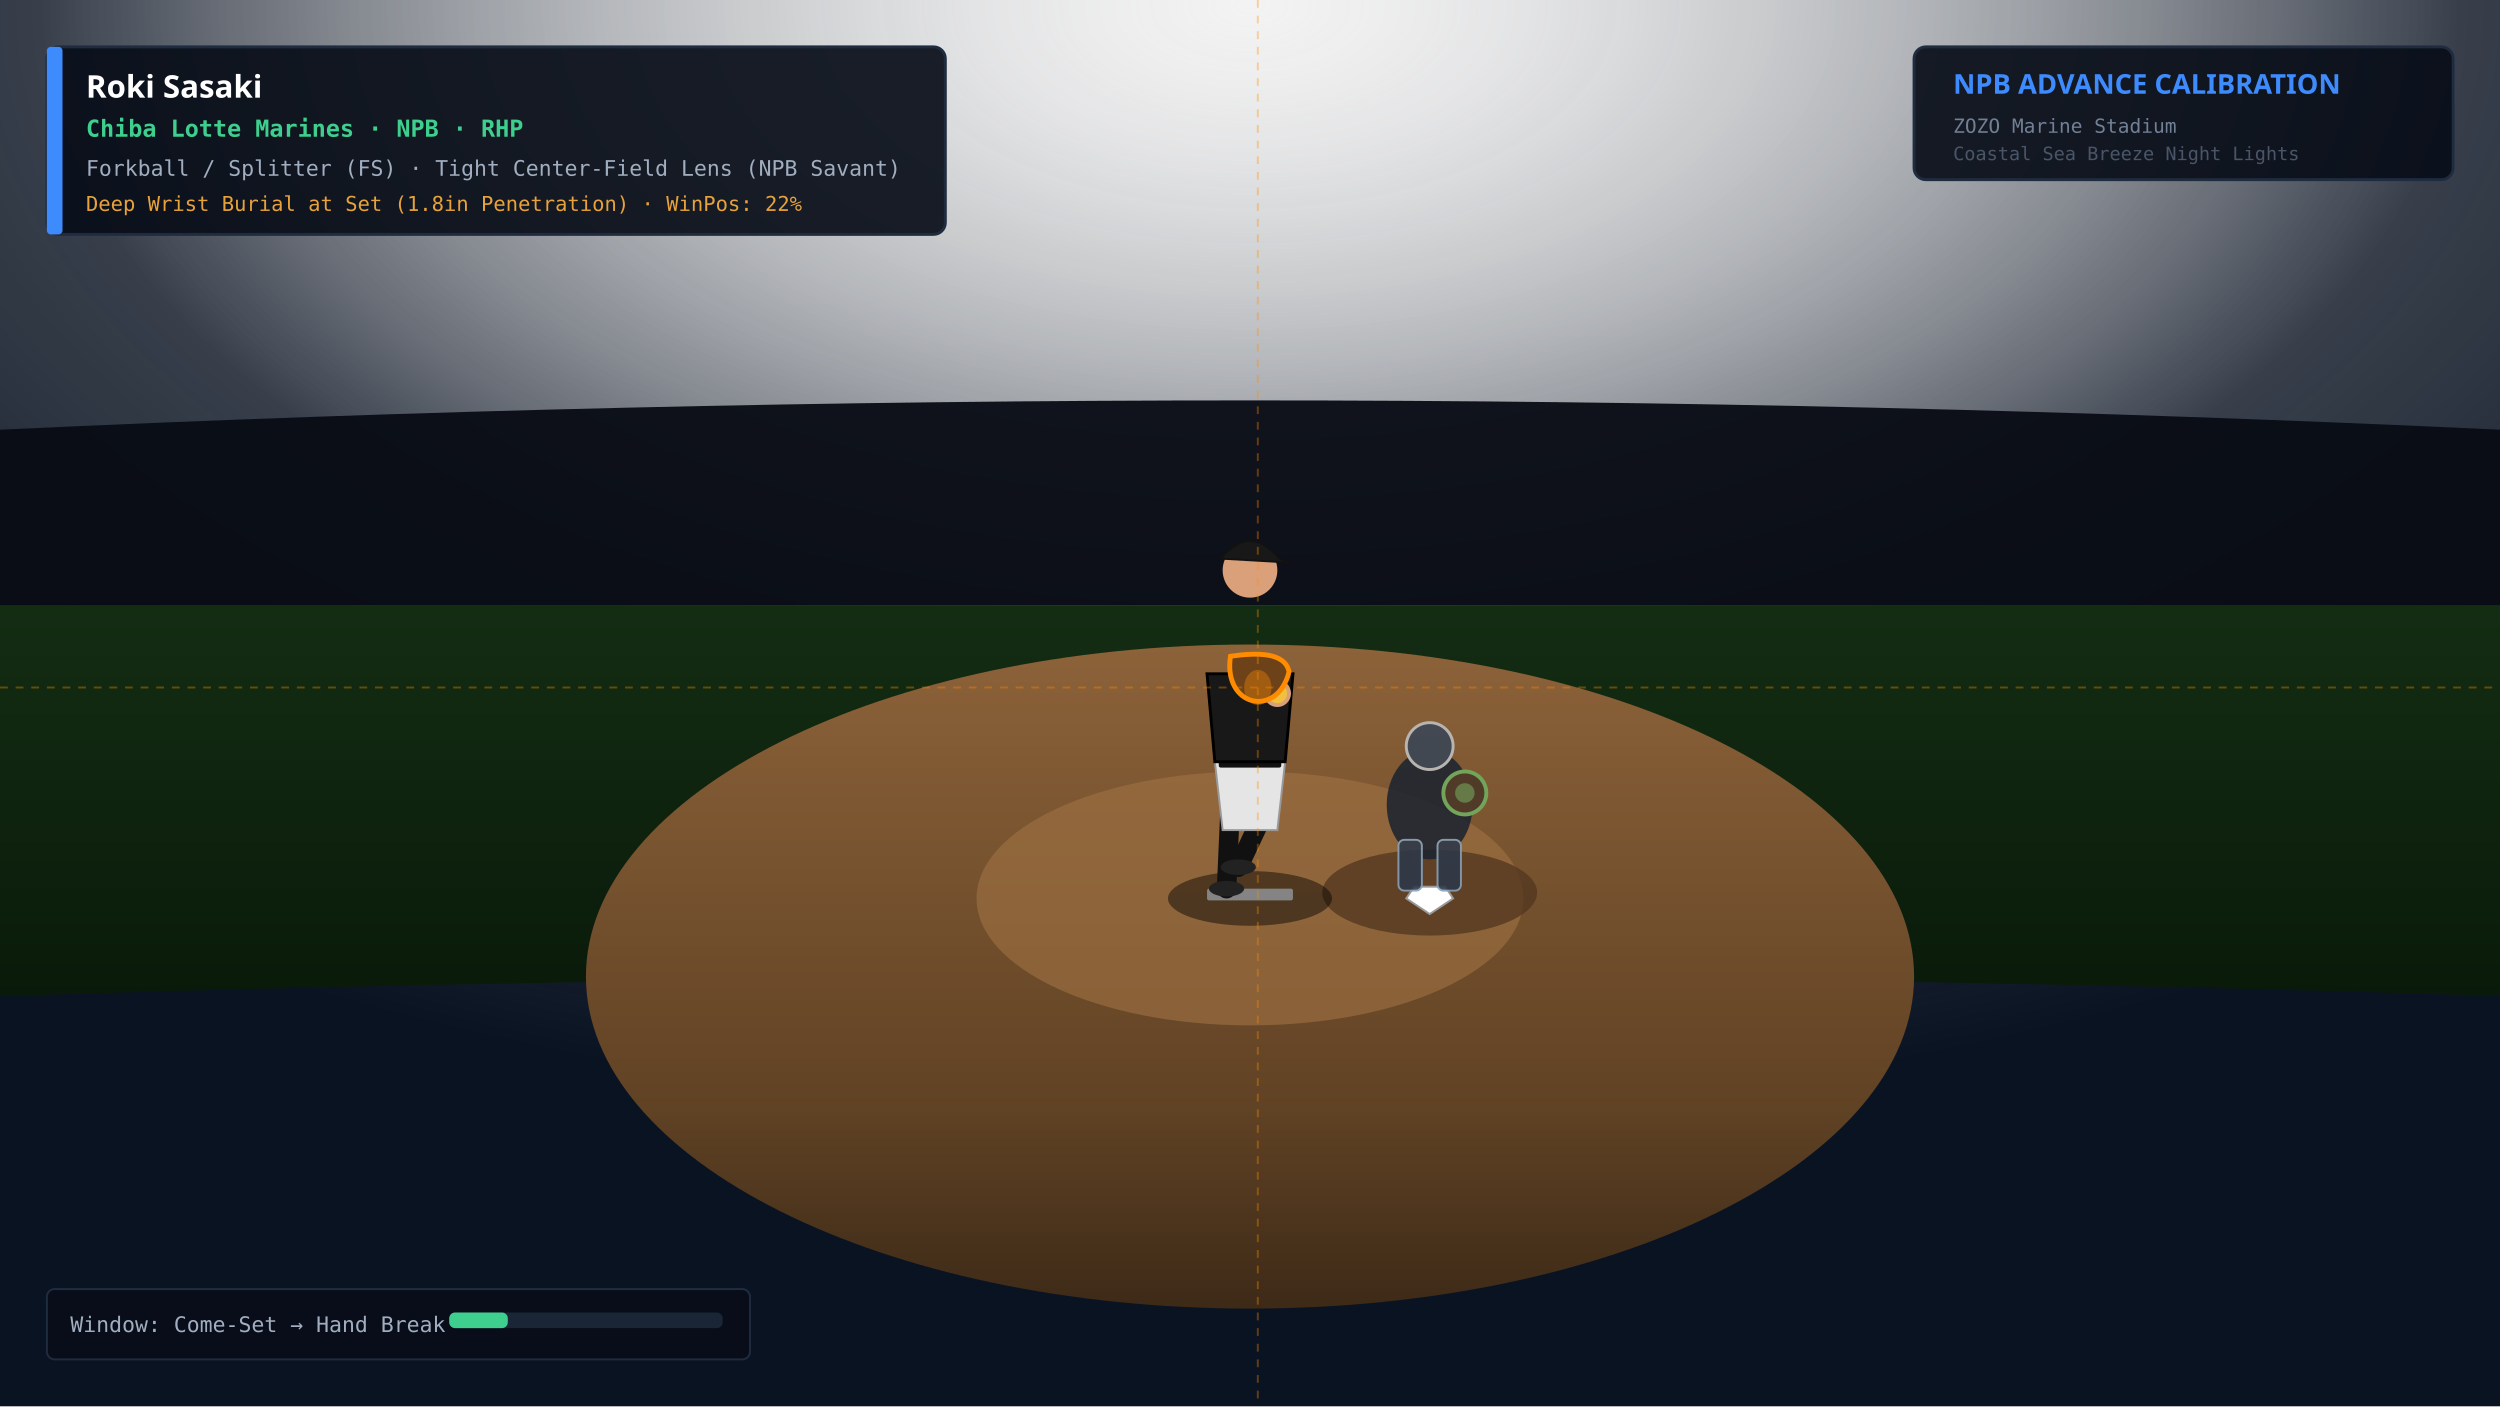
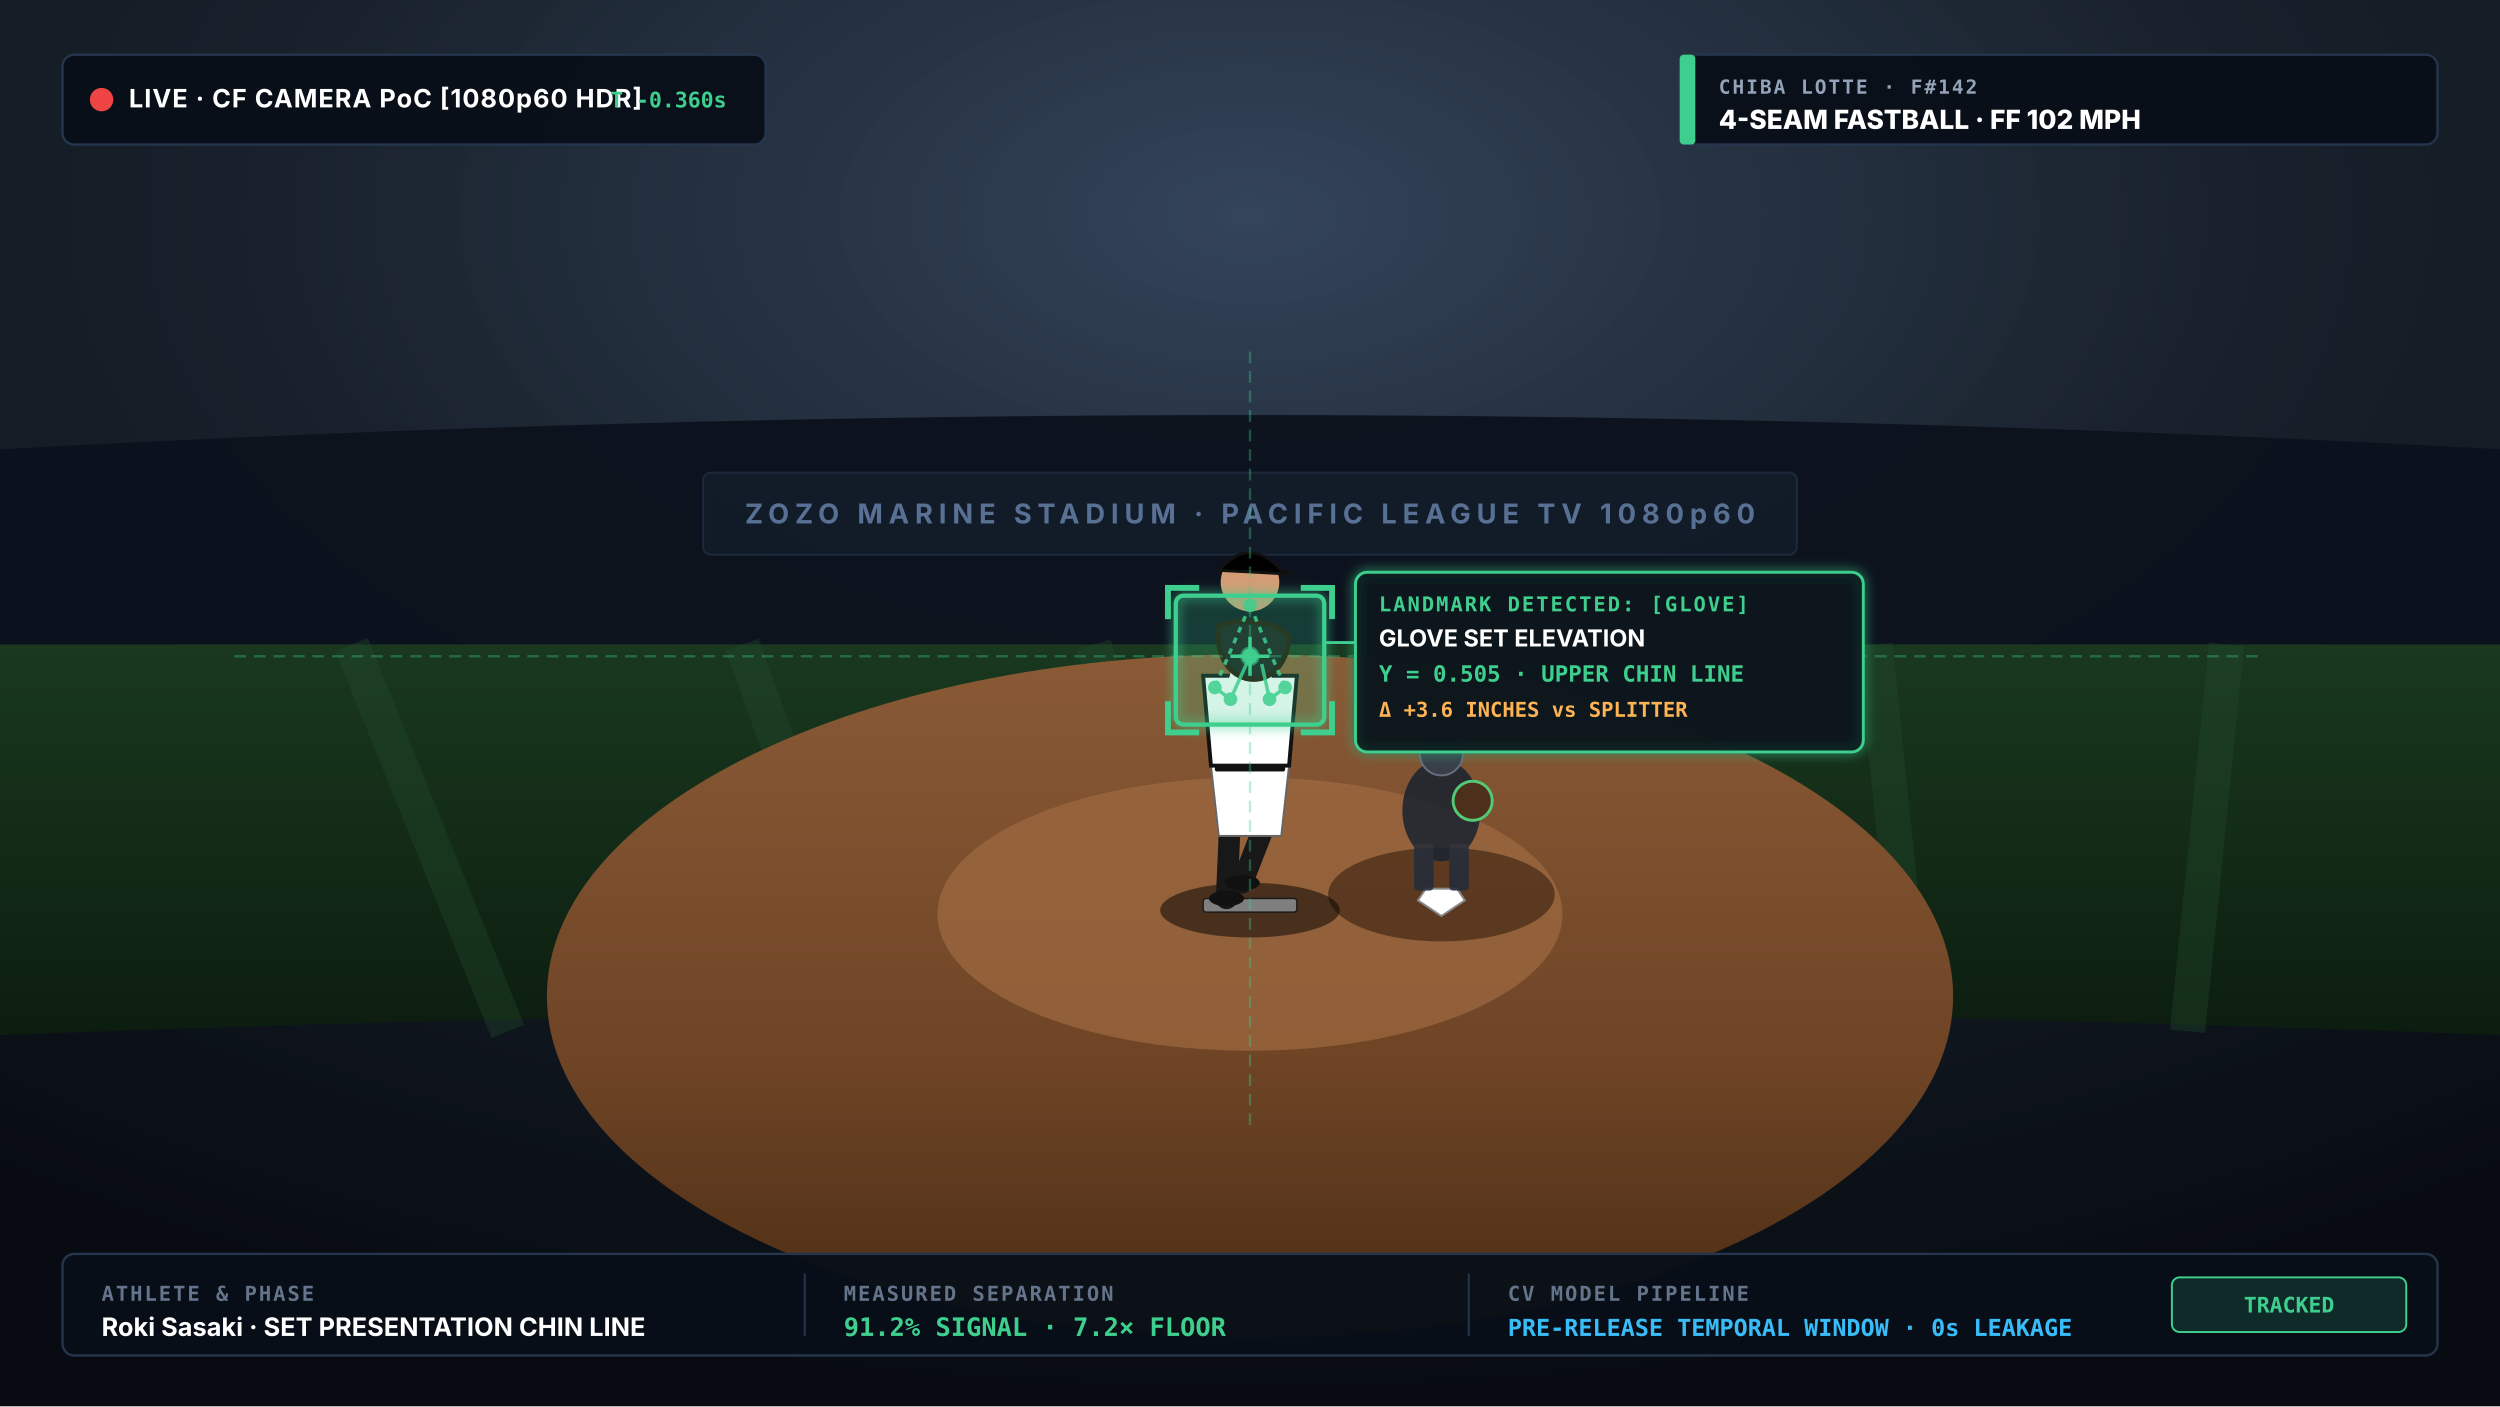
- <svg xmlns="http://www.w3.org/2000/svg" viewBox="0 0 1280 720" width="1280" height="720">
+ <svg xmlns="http://www.w3.org/2000/svg" viewBox="0 0 1280 720" width="1280" height="720" style="background:#0a0e14; font-family:'Manrope', -apple-system, BlinkMacSystemFont, sans-serif;">
  <defs>
-     <radialGradient id="stadiumLights" cx="50%" cy="0%" r="80%">
-       <stop offset="0%" stop-color="#ffffff" stop-opacity="0.18" />
-       <stop offset="60%" stop-color="#0a1322" stop-opacity="0.8" />
-       <stop offset="100%" stop-color="#0a1322" stop-opacity="1" />
+     <radialGradient id="stadiumGlow" cx="50%" cy="15%" r="85%">
+       <stop offset="0%" stop-color="#2a3b52" stop-opacity="0.95" />
+       <stop offset="45%" stop-color="#141d28" stop-opacity="0.98" />
+       <stop offset="100%" stop-color="#080c12" stop-opacity="1.0" />
    </radialGradient>
-     <linearGradient id="moundDirt" x1="0%" y1="0%" x2="0%" y2="100%">
-       <stop offset="0%" stop-color="#8c6239" />
-       <stop offset="70%" stop-color="#604224" />
-       <stop offset="100%" stop-color="#3d2a17" />
+     <linearGradient id="grassStripes" x1="0%" y1="0%" x2="0%" y2="100%">
+       <stop offset="0%" stop-color="#19381e" />
+       <stop offset="50%" stop-color="#132b17" />
+       <stop offset="100%" stop-color="#0c1d10" />
    </linearGradient>
-     <linearGradient id="grassGrad" x1="0%" y1="0%" x2="0%" y2="100%">
-       <stop offset="0%" stop-color="#132d13" />
-       <stop offset="100%" stop-color="#0a1a0a" />
+     <linearGradient id="moundClay" x1="0%" y1="0%" x2="0%" y2="100%">
+       <stop offset="0%" stop-color="#8a5a36" />
+       <stop offset="60%" stop-color="#6e4425" />
+       <stop offset="100%" stop-color="#4a2c14" />
    </linearGradient>
+     <linearGradient id="reticleGrad" x1="0%" y1="0%" x2="100%" y2="100%">
+       <stop offset="0%" stop-color="#3ecf8e" stop-opacity="0.9" />
+       <stop offset="100%" stop-color="#3ecf8e" stop-opacity="0.3" />
+     </linearGradient>
+     <filter id="softGlow" x="-20%" y="-20%" width="140%" height="140%">
+       <feGaussianBlur stdDeviation="3" result="blur" />
+       <feMerge>
+         <feMergeNode in="blur" />
+         <feMergeNode in="SourceGraphic" />
+       </feMerge>
+     </filter>
  </defs>
-   <rect width="1280" height="720" fill="url(#stadiumLights)" />
-   <path d="M0,220 Q640,190 1280,220 L1280,310 L0,310 Z" fill="#080c14" opacity="0.95" />
-   <path d="M0,310 L1280,310 L1280,510 Q640,490 0,510 Z" fill="url(#grassGrad)" />
-   <ellipse cx="640" cy="500" rx="340" ry="170" fill="url(#moundDirt)" />
-   <ellipse cx="640" cy="460" rx="140" ry="65" fill="#a07242" opacity="0.6" />
-   <rect x="618" y="455" width="44" height="6" fill="#f0f0f0" rx="1" />
-   <ellipse cx="732" cy="457" rx="55" ry="22" fill="#50351d" opacity="0.75" />
-   <polygon points="724,454 740,454 744,460 732,468 720,460" fill="#ffffff" stroke="#999" stroke-width="1" />
-   <g id="catcher-silhouette" opacity="0.88">
-     <ellipse cx="732" cy="412" rx="22" ry="28" fill="#1c2430" />
-     <circle cx="732" cy="382" r="12" fill="#3a4556" stroke="#c0c0c0" stroke-width="1.5" />
-     <rect x="716" y="430" width="12" height="26" fill="#2d3748" rx="3" stroke="#88a0b8" stroke-width="1" />
-     <rect x="736" y="430" width="12" height="26" fill="#2d3748" rx="3" stroke="#88a0b8" stroke-width="1" />
-     <circle cx="750" cy="406" r="11" fill="#4a3728" stroke="#70af5f" stroke-width="2" />
-     <circle cx="750" cy="406" r="5" fill="#70af5f" opacity="0.6" />
+   <rect width="1280" height="720" fill="url(#stadiumGlow)" />
+   <path d="M0,230 Q640,195 1280,230 L1280,330 L0,330 Z" fill="#0c121c" opacity="0.95" />
+   <rect x="360" y="242" width="560" height="42" rx="4" fill="#141e2e" opacity="0.65" stroke="#25354d" stroke-width="1" />
+   <text x="640" y="268" fill="#587094" font-size="14" font-weight="700" letter-spacing="3" text-anchor="middle">ZOZO MARINE STADIUM · PACIFIC LEAGUE TV 1080p60</text>
+   <path d="M0,330 L1280,330 L1280,530 Q640,505 0,530 Z" fill="url(#grassStripes)" />
+   <path d="M180,330 L260,528 M380,330 L450,525 M560,330 L620,522 M760,330 L800,522 M960,330 L980,525 M1140,330 L1120,528" stroke="#234a2a" stroke-width="18" opacity="0.35" />
+   <ellipse cx="640" cy="510" rx="360" ry="175" fill="url(#moundClay)" />
+   <ellipse cx="640" cy="468" rx="160" ry="70" fill="#9e6940" opacity="0.7" />
+   <rect x="616" y="460" width="48" height="7" fill="#ffffff" rx="1.5" stroke="#333" stroke-width="0.75" />
+   <ellipse cx="738" cy="458" rx="58" ry="24" fill="#4d3019" opacity="0.8" />
+   <polygon points="730,455 746,455 750,461 738,469 726,461" fill="#ffffff" stroke="#888" stroke-width="1" />
+   <g opacity="0.85">
+     <ellipse cx="738" cy="415" rx="20" ry="26" fill="#18222f" />
+     <circle cx="738" cy="386" r="11" fill="#2d3a4d" stroke="#60728c" stroke-width="1" />
+     <rect x="724" y="432" width="10" height="24" fill="#222c3a" rx="2" />
+     <rect x="742" y="432" width="10" height="24" fill="#222c3a" rx="2" />
+     <circle cx="754" cy="410" r="10" fill="#442a18" stroke="#4ade80" stroke-width="1.5" />
  </g>
-   <g id="pitcher-anatomy">
-     <ellipse cx="640" cy="460" rx="42" ry="14" fill="#000000" opacity="0.45" />
-     <line x1="630" y1="410" x2="628" y2="455" stroke="#111111" stroke-width="10" stroke-linecap="round" />
-     <line x1="650" y1="410" x2="634" y2="444" stroke="#111111" stroke-width="10" stroke-linecap="round" />
-     <ellipse cx="628" cy="455" rx="9" ry="4" fill="#222" />
-     <ellipse cx="634" cy="444" rx="9" ry="4" fill="#222" />
-     <polygon points="622,390 658,390 654,425 626,425" fill="#e5e5e5" stroke="#999" stroke-width="1" />
-     <rect x="624" y="388" width="32" height="5" fill="#111" rx="1" />
-     <path d="M618,345 L662,345 L658,390 L622,390 Z" fill="#181818" stroke="#000000" stroke-width="1.5" />
-     <circle cx="640" cy="292" r="14" fill="#d9a07a" />
-     <path d="M625,286 Q640,268 655,286 L660,288 Z" fill="#181818" stroke="#111" stroke-width="1" />
-     <line x1="656" y1="352" x2="654" y2="355" stroke="#181818" stroke-width="8" stroke-linecap="round" />
-     <circle cx="654" cy="355" r="6" fill="#f0c040" stroke="#d9a07a" stroke-width="2" />
-     <line x1="624" y1="352" x2="644" y2="352" stroke="#181818" stroke-width="8" stroke-linecap="round" />
-     <path d="M630,336 C626,362 654,368 660,344 C658,334 644,334 630,336 Z" fill="#6d4218" stroke="#ff8c00" stroke-width="2.5" />
-     <ellipse cx="644" cy="352" rx="7" ry="9" fill="#ff8c00" opacity="0.35" />
+   <g id="athlete-pose">
+     <ellipse cx="640" cy="466" rx="46" ry="14" fill="#000000" opacity="0.5" />
+     <line x1="630" y1="416" x2="628" y2="460" stroke="#181818" stroke-width="11" stroke-linecap="round" />
+     <line x1="650" y1="416" x2="636" y2="452" stroke="#181818" stroke-width="11" stroke-linecap="round" />
+     <ellipse cx="628" cy="460" rx="9" ry="4" fill="#111111" />
+     <ellipse cx="636" cy="452" rx="9" ry="4" fill="#111111" />
+     <polygon points="620,392 660,392 656,428 624,428" fill="#ffffff" stroke="#666666" stroke-width="1" />
+     <rect x="622" y="390" width="36" height="5" fill="#111111" rx="1" />
+     <path d="M616,346 L664,346 L660,392 L620,392 Z" fill="#ffffff" stroke="#111111" stroke-width="2" />
+     <circle cx="640" cy="298" r="15" fill="#d49c74" />
+     <path d="M624,292 Q640,274 656,292 L662,294 Z" fill="#000000" stroke="#111111" stroke-width="1.5" />
+     <line x1="658" y1="352" x2="650" y2="358" stroke="#ffffff" stroke-width="8" stroke-linecap="round" />
+     <line x1="650" y1="358" x2="646" y2="340" stroke="#ffffff" stroke-width="7" stroke-linecap="round" />
+     <circle cx="646" cy="340" r="6.5" fill="#d49c74" stroke="#885533" stroke-width="1.5" />
+     <line x1="622" y1="352" x2="630" y2="358" stroke="#ffffff" stroke-width="8" stroke-linecap="round" />
+     <line x1="630" y1="358" x2="636" y2="336" stroke="#ffffff" stroke-width="7" stroke-linecap="round" />
+     <path d="M624,320 C620,354 658,358 660,326 C654,318 636,316 624,320 Z" fill="#1a1a1a" stroke="#221105" stroke-width="2.5" />
+     <circle cx="640" cy="336" r="5" fill="#3ecf8e" opacity="0.6" />
  </g>
-   <g opacity="0.35">
-     <line x1="0" y1="352" x2="1280" y2="352" stroke="#ff8c00" stroke-dasharray="4,4" stroke-width="1" />
-     <line x1="644" y1="0" x2="644" y2="720" stroke="#ff8c00" stroke-dasharray="4,4" stroke-width="1" />
+   <line x1="120" y1="336" x2="1160" y2="336" stroke="#3ecf8e" stroke-opacity="0.35" stroke-dasharray="6,4" stroke-width="1.2" />
+   <line x1="640" y1="180" x2="640" y2="580" stroke="#3ecf8e" stroke-opacity="0.35" stroke-dasharray="6,4" stroke-width="1.2" />
+   <g opacity="0.85">
+     <line x1="640" y1="310" x2="622" y2="352" stroke="#3ecf8e" stroke-width="1.8" stroke-dasharray="3,3" />
+     <line x1="640" y1="310" x2="658" y2="352" stroke="#3ecf8e" stroke-width="1.8" stroke-dasharray="3,3" />
+     <line x1="622" y1="352" x2="630" y2="358" stroke="#3ecf8e" stroke-width="1.8" />
+     <line x1="658" y1="352" x2="650" y2="358" stroke="#3ecf8e" stroke-width="1.8" />
+     <line x1="630" y1="358" x2="640" y2="336" stroke="#3ecf8e" stroke-width="1.8" />
+     <line x1="650" y1="358" x2="646" y2="340" stroke="#3ecf8e" stroke-width="1.8" />
+     <circle cx="640" cy="310" r="3.5" fill="#3ecf8e" />
+     <circle cx="622" cy="352" r="3.5" fill="#3ecf8e" />
+     <circle cx="658" cy="352" r="3.5" fill="#3ecf8e" />
+     <circle cx="630" cy="358" r="3.5" fill="#3ecf8e" />
+     <circle cx="650" cy="358" r="3.5" fill="#3ecf8e" />
  </g>
-   <rect x="24" y="24" width="460" height="96" fill="#080e18" fill-opacity="0.92" rx="6" stroke="#1f2c3f" stroke-width="1.5" />
-   <rect x="24" y="24" width="8" height="96" fill="#3d8bfd" rx="2" />
-   <text x="44" y="50" fill="#ffffff" font-family="Manrope, sans-serif" font-size="16" font-weight="700">Roki Sasaki</text>
-   <text x="44" y="70" fill="#3ecf8e" font-family="IBM Plex Mono, monospace" font-size="12" font-weight="600">Chiba Lotte Marines · NPB · RHP</text>
-   <text x="44" y="90" fill="#a0aec0" font-family="IBM Plex Mono, monospace" font-size="11">Forkball / Splitter (FS) · Tight Center-Field Lens (NPB Savant)</text>
-   <text x="44" y="108" fill="#e8a23a" font-family="IBM Plex Mono, monospace" font-size="10.5">Deep Wrist Burial at Set (1.8in Penetration) · WinPos: 22%</text>
-   <rect x="980" y="24" width="276" height="68" fill="#080e18" fill-opacity="0.92" rx="6" stroke="#1f2c3f" stroke-width="1.5" />
-   <text x="1000" y="48" fill="#3d8bfd" font-family="Manrope, sans-serif" font-size="14" font-weight="800">NPB ADVANCE CALIBRATION</text>
-   <text x="1000" y="68" fill="#718096" font-family="IBM Plex Mono, monospace" font-size="10">ZOZO Marine Stadium</text>
-   <text x="1000" y="82" fill="#4a5568" font-family="IBM Plex Mono, monospace" font-size="9.5">Coastal Sea Breeze Night Lights</text>
-   <rect x="24" y="660" width="360" height="36" fill="#080e18" fill-opacity="0.92" rx="4" stroke="#1f2c3f" stroke-width="1" />
-   <text x="36" y="682" fill="#a0aec0" font-family="IBM Plex Mono, monospace" font-size="11">Window: Come-Set → Hand Break</text>
-   <rect x="230" y="672" width="140" height="8" fill="#1a2636" rx="3" />
-   <rect x="230" y="672" width="30" height="8" fill="#3ecf8e" rx="3" />
+   <rect x="602" y="305" width="76" height="66" fill="#3ecf8e" fill-opacity="0.12" stroke="#3ecf8e" stroke-width="2.2" rx="4" filter="url(#softGlow)" />
+   <path d="M598,317 L598,301 L614,301" stroke="#3ecf8e" stroke-width="3" fill="none" />
+   <path d="M682,317 L682,301 L666,301" stroke="#3ecf8e" stroke-width="3" fill="none" />
+   <path d="M598,359 L598,375 L614,375" stroke="#3ecf8e" stroke-width="3" fill="none" />
+   <path d="M682,359 L682,375 L666,375" stroke="#3ecf8e" stroke-width="3" fill="none" />
+   <circle cx="640" cy="336" r="4" fill="#3ecf8e" />
+   <line x1="630" y1="336" x2="650" y2="336" stroke="#3ecf8e" stroke-width="1.8" />
+   <line x1="640" y1="326" x2="640" y2="346" stroke="#3ecf8e" stroke-width="1.8" />
+   <g transform="translate(694, 293)">
+     <rect width="260" height="92" rx="6" fill="#0b131e" fill-opacity="0.92" stroke="#3ecf8e" stroke-width="1.5" filter="url(#softGlow)" />
+     <text x="12" y="20" fill="#3ecf8e" font-size="10.5" font-weight="800" font-family="'IBM Plex Mono', monospace" letter-spacing="1">LANDMARK DETECTED: [GLOVE]</text>
+     <text x="12" y="38" fill="#ffffff" font-size="12" font-weight="700">GLOVE SET ELEVATION</text>
+     <text x="12" y="56" fill="#3ecf8e" font-size="11.5" font-weight="700" font-family="'IBM Plex Mono', monospace">Y = 0.505 · UPPER CHIN LINE</text>
+     <text x="12" y="74" fill="#ffb454" font-size="10.5" font-weight="600" font-family="'IBM Plex Mono', monospace">Δ +3.6 INCHES vs SPLITTER</text>
+     <line x1="0" y1="36" x2="-16" y2="36" stroke="#3ecf8e" stroke-width="1.5" />
+   </g>
+   <g transform="translate(32, 28)">
+     <rect width="360" height="46" rx="6" fill="#080e18" fill-opacity="0.94" stroke="#25354d" stroke-width="1.2" />
+     <circle cx="20" cy="23" r="6" fill="#ef4444" />
+     <text x="34" y="27" fill="#ffffff" font-size="13" font-weight="700" letter-spacing="0.5">LIVE · CF CAMERA PoC [1080p60 HDR]</text>
+     <text x="340" y="27" fill="#3ecf8e" font-size="11" font-weight="700" font-family="'IBM Plex Mono', monospace" text-anchor="end">T -0.360s</text>
+   </g>
+   <g transform="translate(860, 28)">
+     <rect width="388" height="46" rx="6" fill="#080e18" fill-opacity="0.94" stroke="#25354d" stroke-width="1.2" />
+     <rect x="0" y="0" width="8" height="46" rx="2" fill="#3ecf8e" />
+     <text x="20" y="20" fill="#94a3b8" font-size="10" font-weight="800" letter-spacing="1" font-family="'IBM Plex Mono', monospace">CHIBA LOTTE · F#142</text>
+     <text x="20" y="38" fill="#ffffff" font-size="13.5" font-weight="800">4-SEAM FASTBALL · FF 102 MPH</text>
+   </g>
+   <g transform="translate(32, 642)">
+     <rect width="1216" height="52" rx="6" fill="#080e18" fill-opacity="0.94" stroke="#25354d" stroke-width="1.2" />
+     <text x="20" y="24" fill="#64748b" font-size="10.5" font-weight="800" letter-spacing="1" font-family="'IBM Plex Mono', monospace">ATHLETE &amp; PHASE</text>
+     <text x="20" y="42" fill="#ffffff" font-size="13" font-weight="700">Roki Sasaki · SET PRESENTATION CHIN LINE</text>
+     <line x1="380" y1="10" x2="380" y2="42" stroke="#25354d" stroke-width="1" />
+     <text x="400" y="24" fill="#64748b" font-size="10.5" font-weight="800" letter-spacing="1" font-family="'IBM Plex Mono', monospace">MEASURED SEPARATION</text>
+     <text x="400" y="42" fill="#3ecf8e" font-size="13" font-weight="700" font-family="'IBM Plex Mono', monospace">91.2% SIGNAL · 7.2× FLOOR</text>
+     <line x1="720" y1="10" x2="720" y2="42" stroke="#25354d" stroke-width="1" />
+     <text x="740" y="24" fill="#64748b" font-size="10.5" font-weight="800" letter-spacing="1" font-family="'IBM Plex Mono', monospace">CV MODEL PIPELINE</text>
+     <text x="740" y="42" fill="#38bdf8" font-size="12" font-weight="600" font-family="'IBM Plex Mono', monospace">PRE-RELEASE TEMPORAL WINDOW · 0s LEAKAGE</text>
+     <rect x="1080" y="12" width="120" height="28" rx="4" fill="#3ecf8e" fill-opacity="0.15" stroke="#3ecf8e" stroke-width="1" />
+     <text x="1140" y="30" fill="#3ecf8e" font-size="11" font-weight="800" font-family="'IBM Plex Mono', monospace" text-anchor="middle">TRACKED</text>
+   </g>
</svg>
